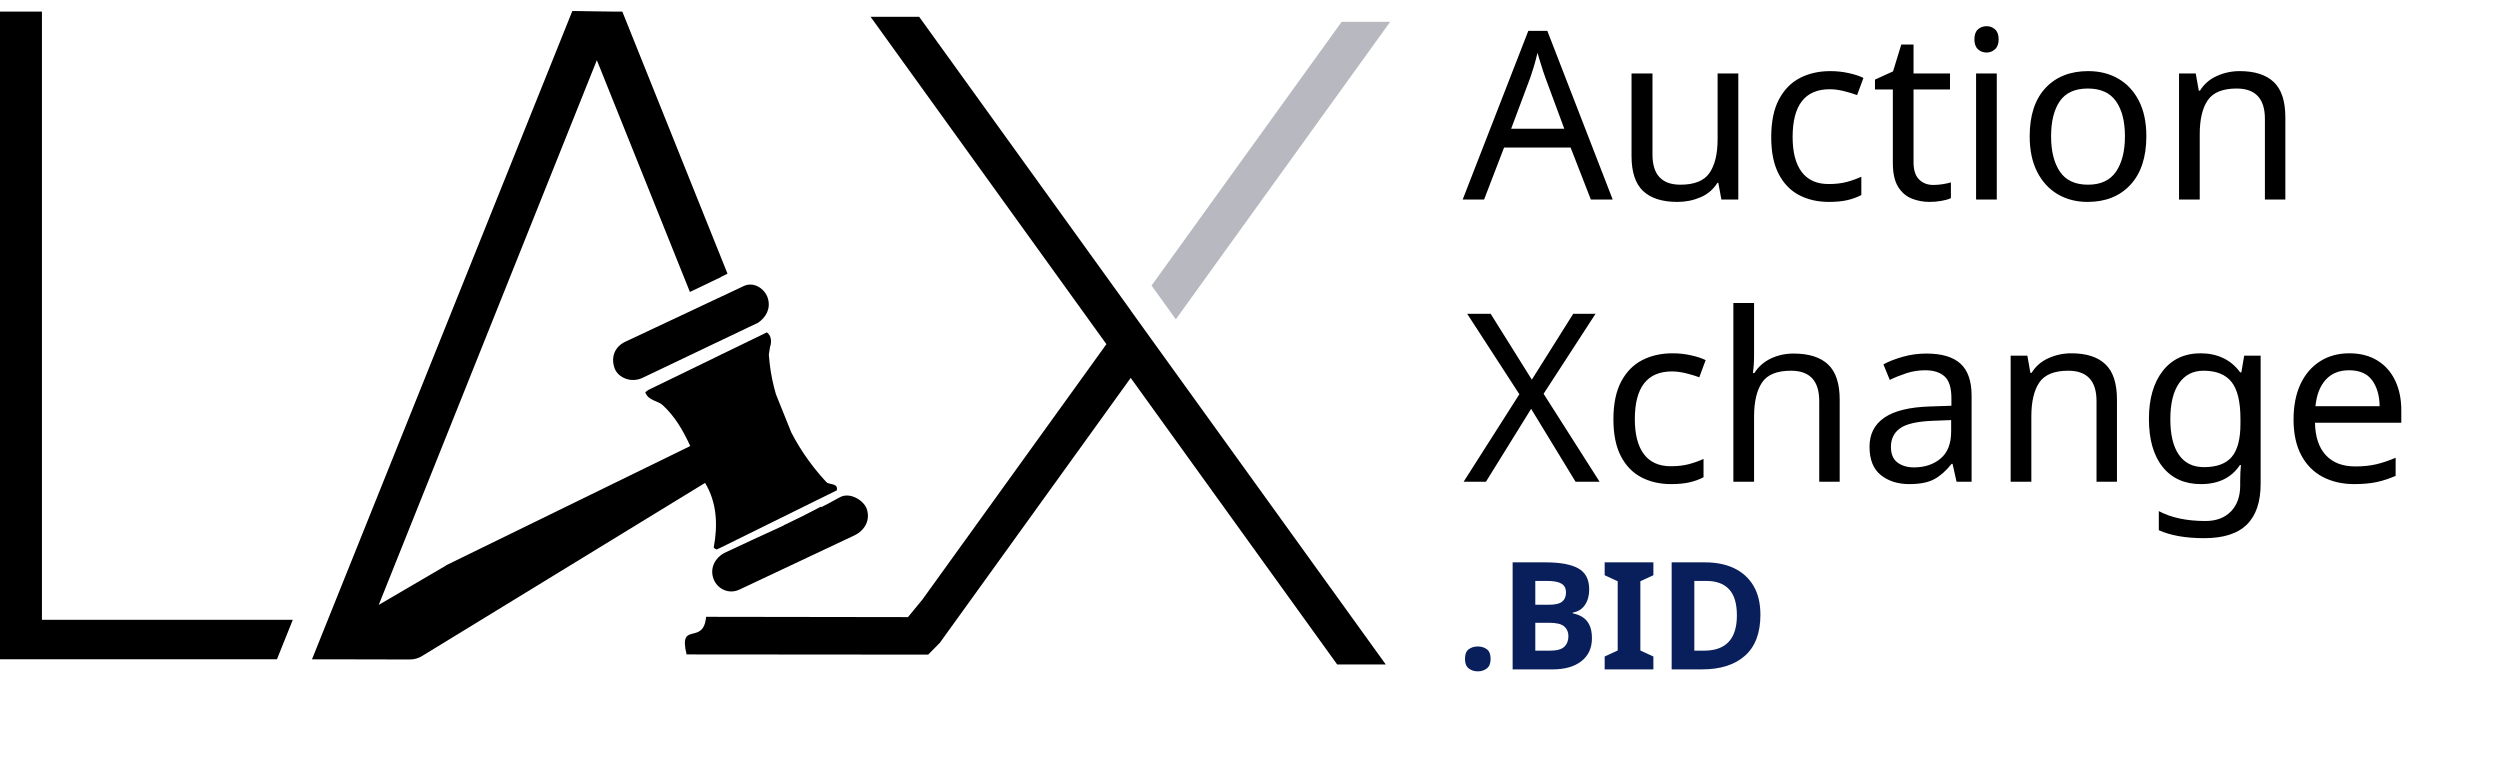
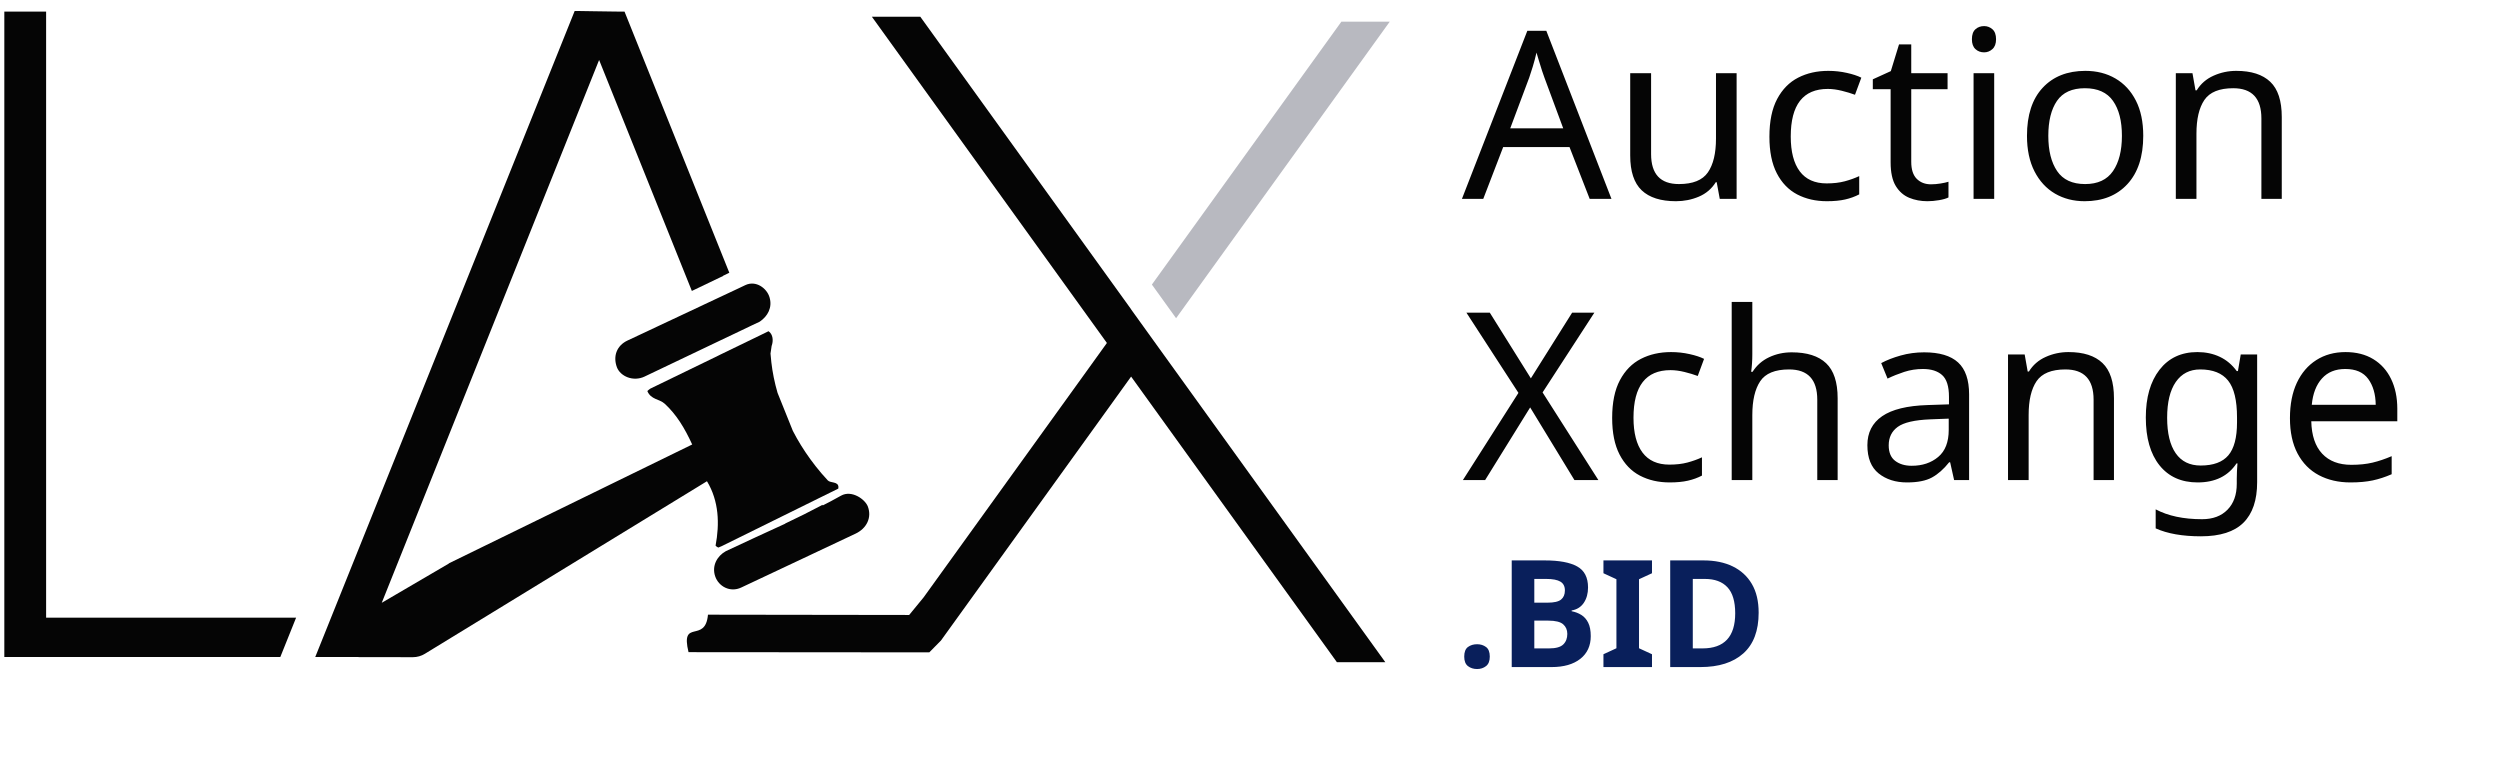
- <svg xmlns="http://www.w3.org/2000/svg" id="Layer_2" data-name="Layer 2" viewBox="0 0 773.77 235.29">
+ <svg xmlns="http://www.w3.org/2000/svg" id="Layer_2" data-name="Layer 2" width="660" height="200" viewBox="0 0 773.77 235.29" fill="#050505">
  <defs>
    <style>
      .cls-1 {
        font-family: Poppins-Medium, Poppins;
        font-size: 72.79px;
        font-weight: 500;
      }

      .cls-2 {
        fill: #091f5b;
        font-family: Poppins-Bold, Poppins;
        font-size: 46.39px;
        font-weight: 700;
      }

      .cls-3 {
        fill: #b8b9c0;
      }
    </style>
  </defs>
  <g id="Layer_1-2" data-name="Layer 1">
    <g>
      <text class="cls-1" transform="translate(452.71 61.76)">
        <tspan x="0" y="0">Auction</tspan>
        <tspan x="0" y="87.34">Xchange</tspan>
      </text>
      <text class="cls-2" transform="translate(450.78 207.18)">
        <tspan x="0" y="0">.BID</tspan>
      </text>
      <g>
        <polygon points="12.98 191.84 12.98 3.6 12.21 3.6 .78 3.6 0 3.6 0 204.05 .78 204.05 84.94 204.05 85.72 204.05 90.62 191.84 89.84 191.84 12.98 191.84" />
        <path d="M349.97,96.07L284.49,5.2h-15.04l72.99,101.32-6.64,9.23-50.29,69.79-4.48,5.46-62.49-.09c-.81,9.11-8.63.99-6.04,11.64l74.78.06,3.61-3.66,52.43-72.76,6.64-9.23,63.91,88.7h15.04l-71.44-99.13-7.52-10.45Z" />
        <polygon class="cls-3" points="363.93 98.83 430.28 6.74 415.26 6.74 356.41 88.38 358.52 91.31 363.93 98.83" />
        <path d="M220.89,169.46c.25.28.54.48.85.6t.02,0c.34-.12.68-.28,1.03-.43l18.83-9.29.65-.32,10.31-5.09.65-.32,5.78-2.85c.03-.15.05-.31.05-.48-.03-1.8-2.5-1.2-3.31-2.08-1.33-1.42-2.6-2.91-3.81-4.45-.57-.72-1.11-1.45-1.65-2.19-2-2.76-3.82-5.69-5.39-8.74l-4.75-11.81c-.91-3.13-1.57-6.32-1.93-9.52-.11-.89-.2-1.8-.26-2.68.11-.66.26-1.7.35-2.36.59-1.6.45-3.61-.96-4.58l-4.08,1.99-.65.31-10.36,5.02-.63.32-21.01,10.2c-.31.22-.62.46-.91.74,1.09,2.7,3.81,2.45,5.44,3.98,3.65,3.38,6.16,7.55,8.49,12.62l-75.69,36.97.26-.08-20.99,12.28h0L184.73,18.62l28.79,71.71.02.03.65-.31,9.03-4.33-.02-.05,1.34-.65.63-.31L192.62,3.6h-1.86l-2.27-.03-5.56-.08-5.02-.08v.02l-.77-.02-77.6,193.24-.49,1.22-1.45,3.61-.42,1.05-.62,1.53h13.41l.11.03h2.59l14.23.02c1.31,0,2.6-.37,3.71-1.05l87.62-53.6c3.73,6.18,3.95,13.22,2.67,20.02Z" />
        <path d="M217.01,94.74l-14.44,6.78-2.39,1.13-6.63,3.11c-3.34,1.57-4.56,4.85-3.3,8.29,1.05,2.8,5.04,4.62,8.66,2.88l.03-.02,21.19-10.11.65-.31,10.39-4.95.63-.31,2.84-1.34c2.48-1.7,3.96-4.41,3.02-7.55-.83-2.82-4.22-5.35-7.51-3.79l-1.43.68-.65.31-10.42,4.89-.65.31Z" />
        <path d="M256.49,155.79c-.76.41-1.54.79-2.31,1.19l-.07-.19c-.2.12-.42.23-.63.34-3.38,1.8-6.81,3.5-10.3,5.15-.22.11-.43.2-.65.31l.02.05c-6.04,2.8-12.2,5.56-18.44,8.53-2.74,1.51-4.44,4.58-3.33,7.83,1.06,3.14,4.65,5.1,8.08,3.48l21.21-9.99.65-.31,10.39-4.9.66-.31,2.59-1.22c3.47-1.63,5.12-4.98,3.84-8.42-.86-2.3-5.06-5.22-8.32-3.39-.91.51-1.82,1-2.74,1.5-.2.12-.42.23-.63.34Z" />
      </g>
    </g>
  </g>
</svg>
